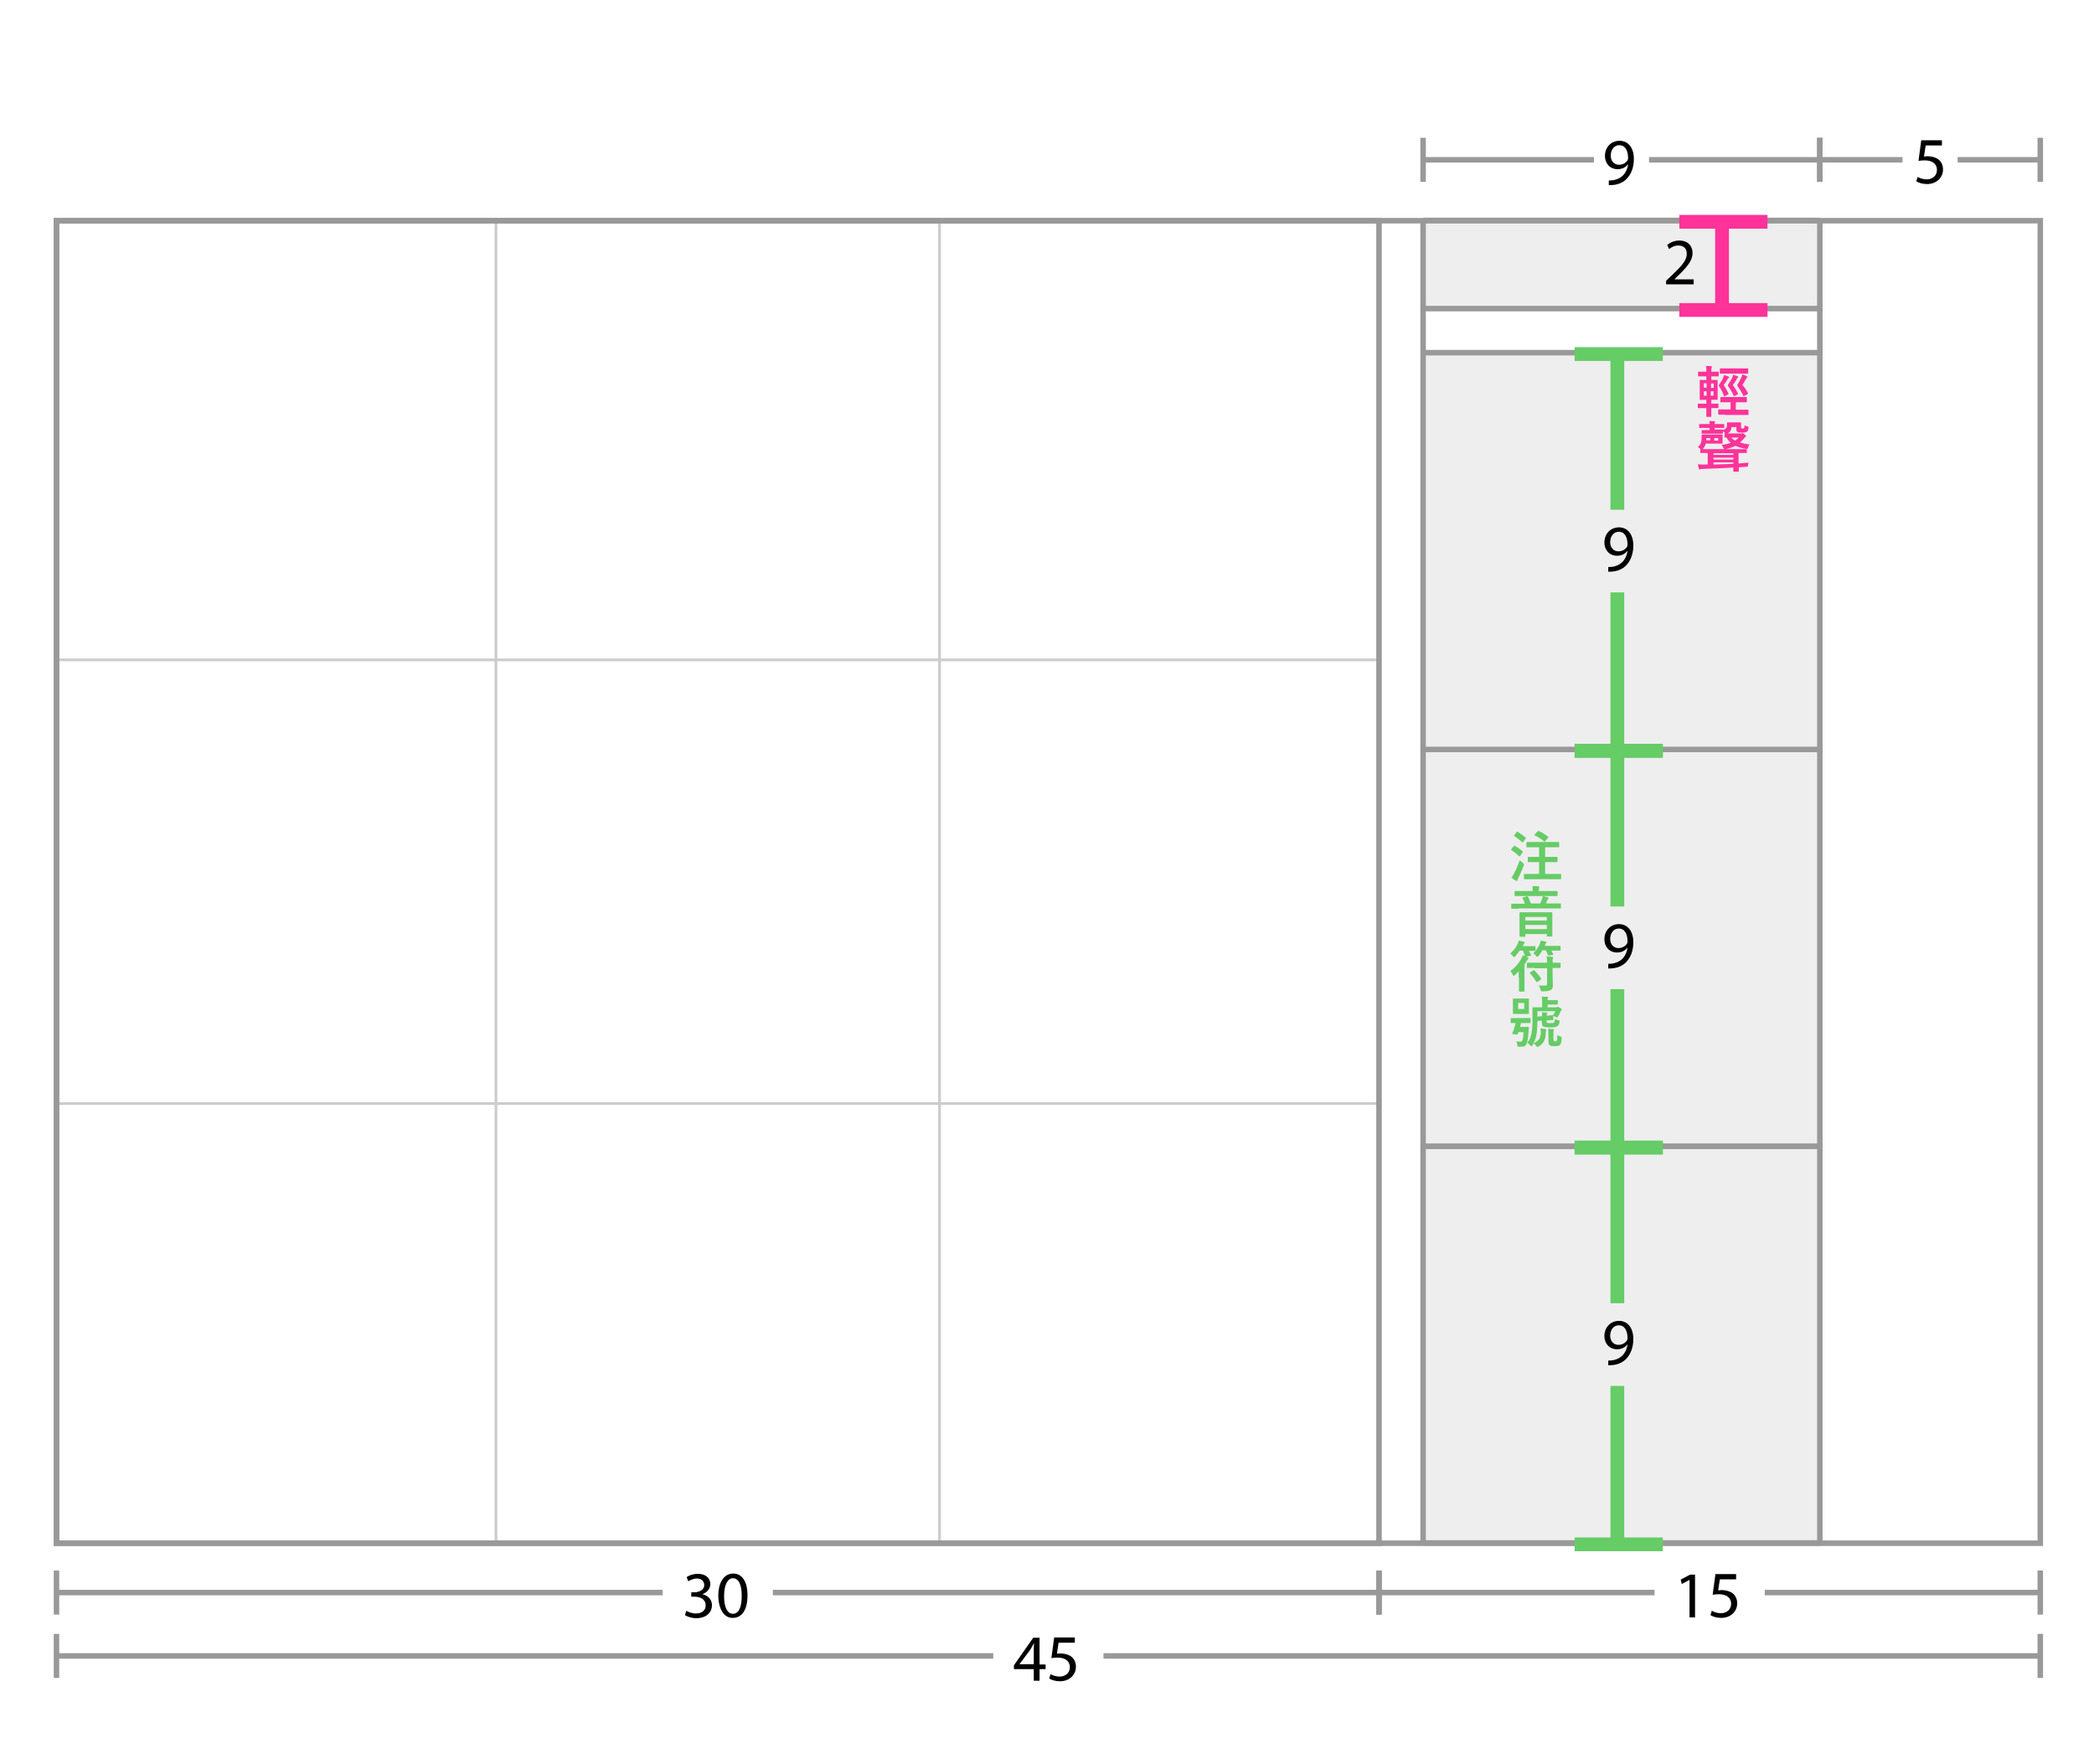
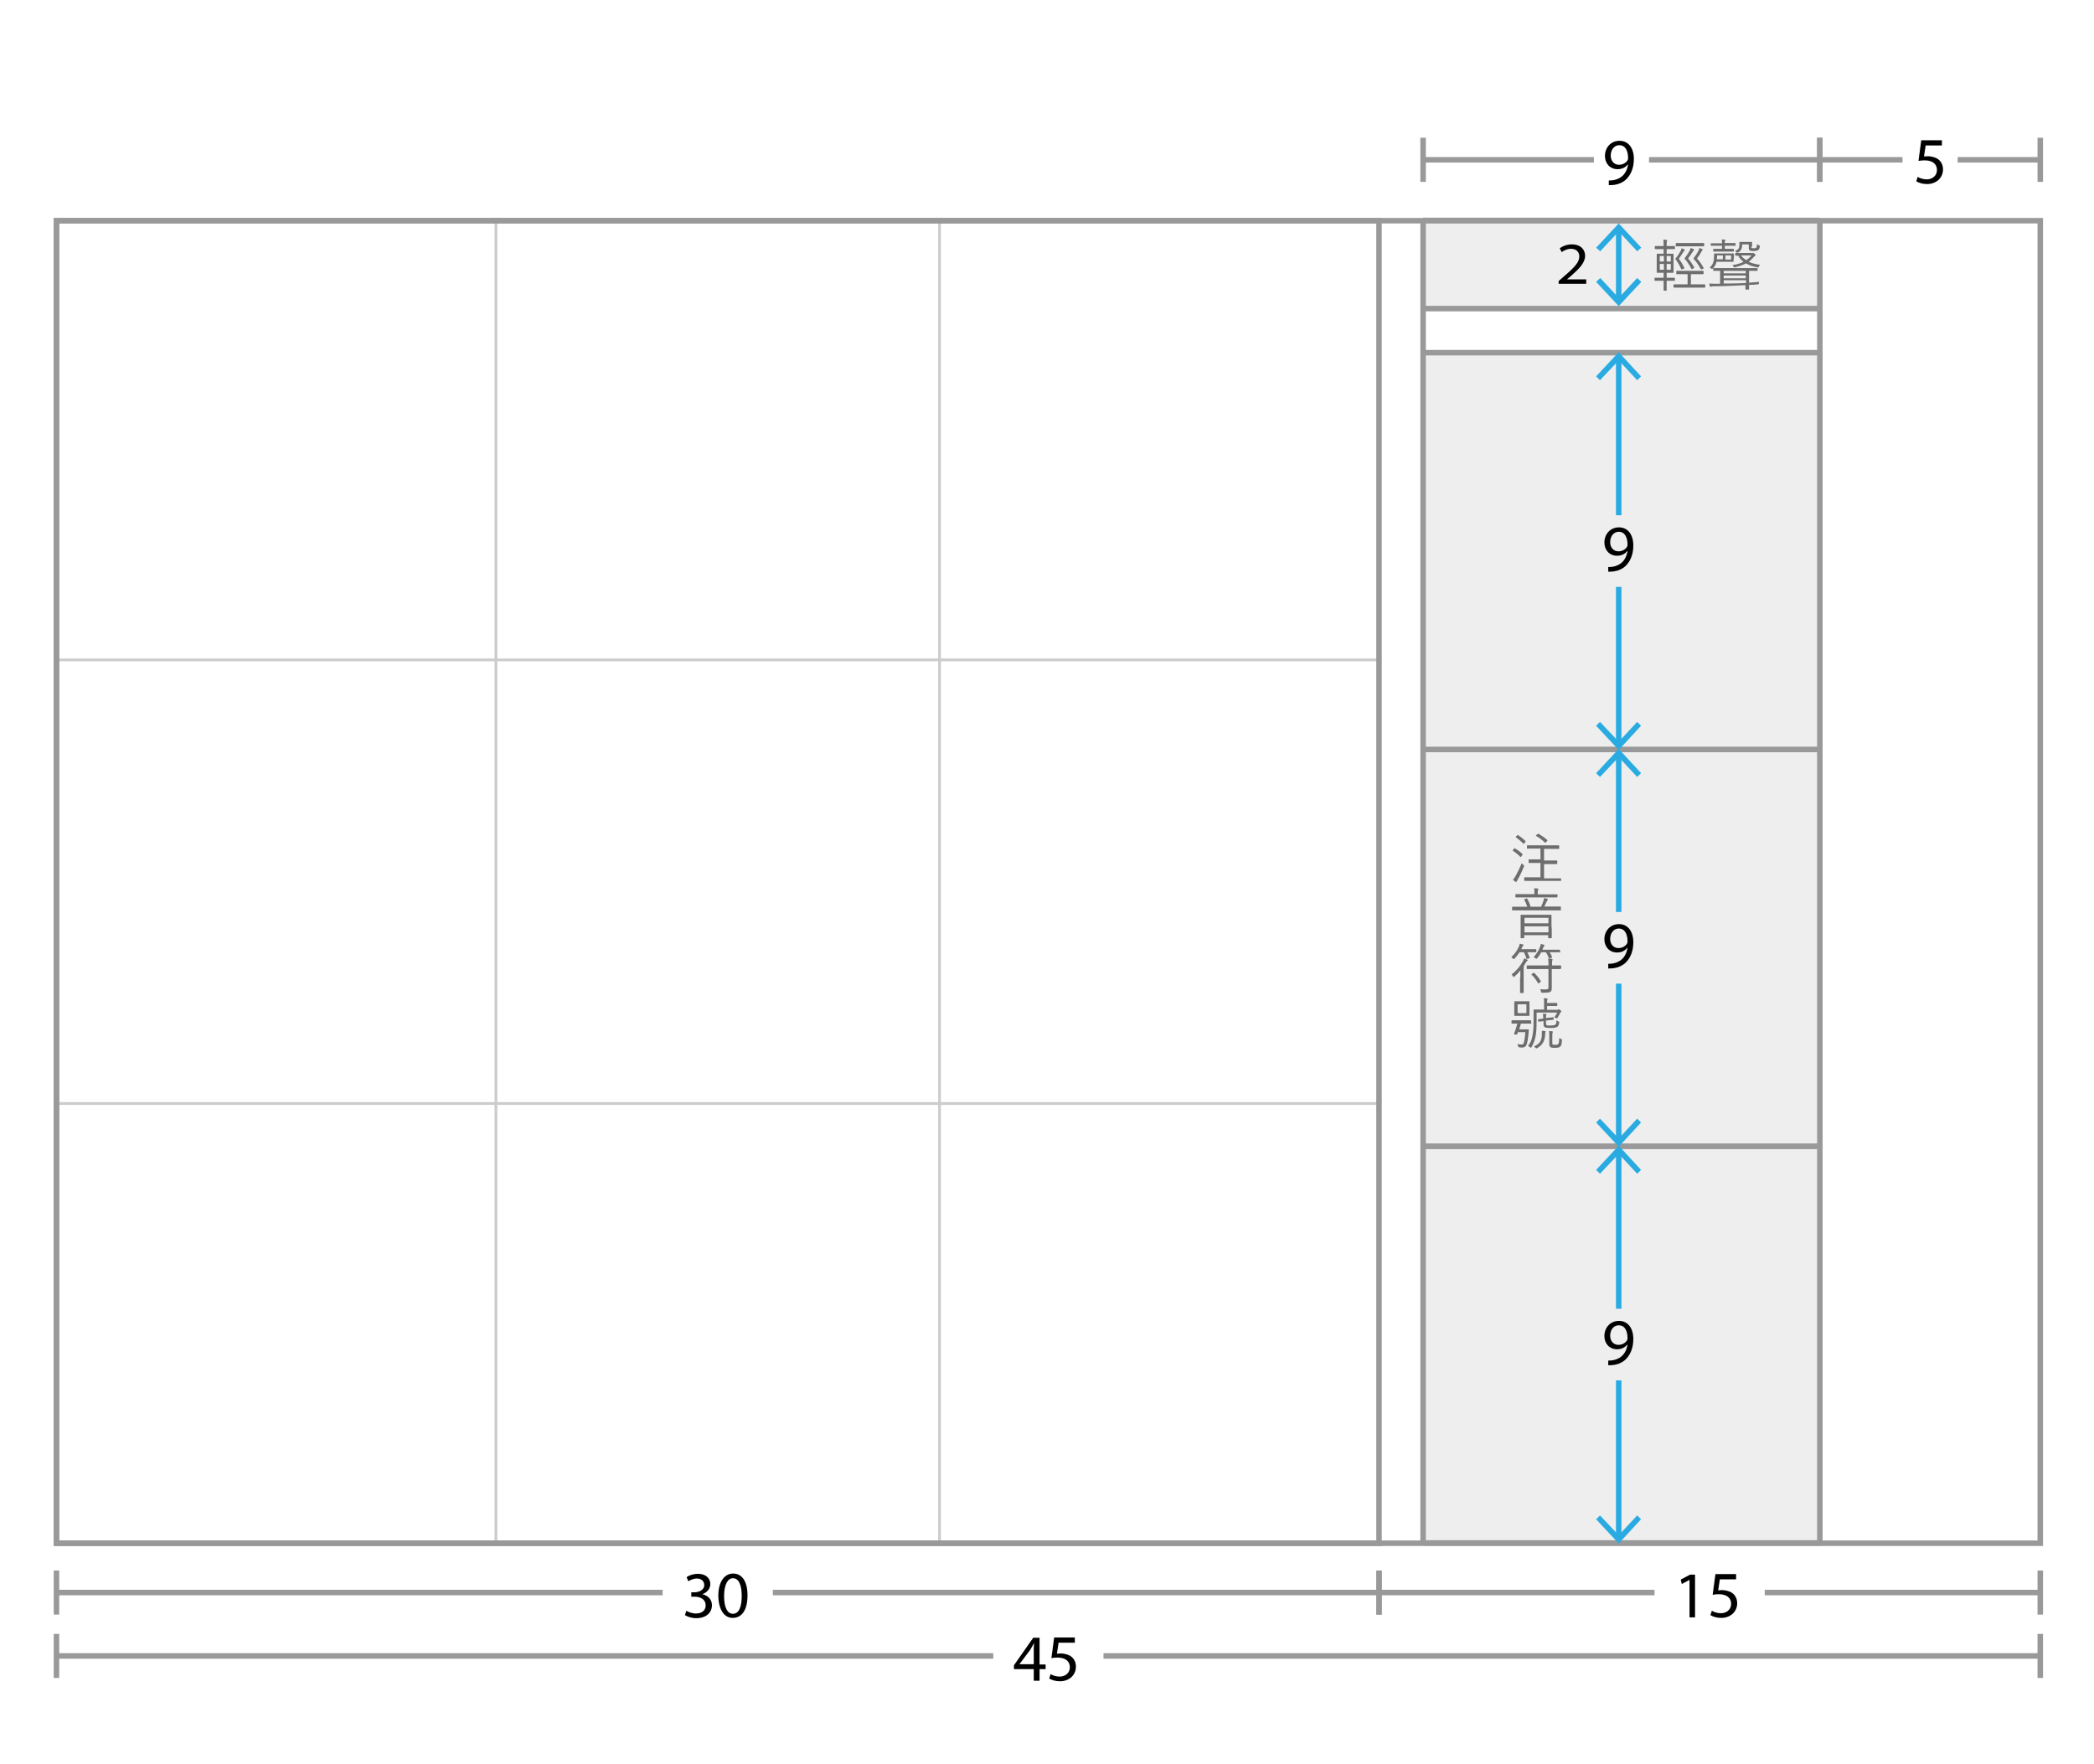
<svg xmlns="http://www.w3.org/2000/svg" viewBox="0 0 760 640" enable-background="new 0 0 760 640">
  <g>
    <g>
      <path fill="none" stroke="#999" stroke-width="2" stroke-miterlimit="10" d="M20.5 601h340M400.5 601h340" />
      <path fill="#999" d="M19.5 593h2v16h-2zM739.5 593h2v16h-2z" />
      <path d="M375.2 610v-4.2H368v-1.4l7-10h2.3v9.7h2.2v1.7h-2.2v4.2h-2.1zm0-5.9v-5.2c0-.8 0-1.6.1-2.4h-.1c-.5.9-.9 1.6-1.3 2.3L370 604h5.2zM390.2 596.2h-6l-.6 4c.4 0 .7-.1 1.3-.1 1.2 0 2.4.3 3.4.8 1.2.7 2.2 2 2.2 4 0 3-2.4 5.3-5.8 5.3-1.7 0-3.1-.5-3.9-1l.5-1.6c.6.4 1.9.9 3.3.9 2 0 3.7-1.3 3.7-3.4 0-2-1.4-3.5-4.5-3.5-.9 0-1.6.1-2.2.2l1-7.5h7.5v1.9z" />
    </g>
    <g>
      <path fill="none" stroke="#999" stroke-width="2" stroke-miterlimit="10" d="M20.5 578h220M280.5 578h220" />
      <path fill="#999" d="M19.5 570h2v16h-2zM499.5 570h2v16h-2z" />
      <path d="M249.1 584.6c.6.4 2 1 3.5 1 2.7 0 3.6-1.7 3.5-3 0-2.2-2-3.1-4-3.1h-1.2v-1.6h1.2c1.5 0 3.5-.8 3.5-2.6 0-1.2-.8-2.4-2.7-2.4-1.2 0-2.4.6-3.1 1l-.6-1.5c.8-.6 2.4-1.2 4.1-1.2 3.1 0 4.5 1.8 4.5 3.7 0 1.6-1 3-2.9 3.7 1.9.4 3.5 1.8 3.5 4 0 2.5-1.9 4.7-5.7 4.7-1.8 0-3.3-.6-4.1-1.1l.5-1.6zM271.3 579c0 5.3-2 8.2-5.4 8.2-3 0-5.1-2.9-5.2-8 0-5.2 2.3-8.1 5.4-8.1 3.3 0 5.2 3 5.2 7.9zm-8.5.3c0 4.1 1.2 6.4 3.2 6.4 2.2 0 3.2-2.5 3.2-6.5 0-3.8-1-6.4-3.2-6.4-1.8 0-3.2 2.2-3.2 6.5z" />
    </g>
    <g>
      <path fill="none" stroke="#999" stroke-width="2" stroke-miterlimit="10" d="M500.5 578h100M640.5 578h100" />
      <path fill="#999" d="M499.5 570h2v16h-2zM739.5 570h2v16h-2z" />
      <path d="M613.2 573.4l-2.8 1.5-.4-1.6 3.4-1.8h1.8V587h-2v-13.6zM630.2 573.2h-6l-.6 4c.4 0 .7-.1 1.3-.1 1.2 0 2.4.3 3.4.8 1.2.7 2.2 2 2.2 4 0 3-2.4 5.3-5.8 5.3-1.7 0-3.1-.5-3.9-1l.5-1.6c.6.4 1.9.9 3.3.9 2 0 3.7-1.3 3.7-3.4 0-2-1.4-3.5-4.5-3.5-.9 0-1.6.1-2.2.2l1-7.5h7.5v1.9z" />
    </g>
  </g>
  <g>
    <g>
      <path fill="none" stroke="#999" stroke-width="2" stroke-miterlimit="10" d="M660.5 58h30M710.5 58h30" />
      <path fill="#999" d="M659.5 50h2v16h-2zM739.5 50h2v16h-2z" />
      <path fill="none" d="M694.5 46.5h13.9v30.4h-13.9z" />
      <path d="M704.9 52.8h-6l-.6 4c.4 0 .7-.1 1.3-.1 1.2 0 2.4.3 3.4.8 1.2.7 2.2 2 2.2 4 0 3-2.4 5.3-5.8 5.3-1.7 0-3.1-.5-3.9-1l.5-1.6c.6.4 1.9.9 3.3.9 2 0 3.7-1.3 3.7-3.4 0-2-1.4-3.5-4.5-3.5-.9 0-1.6.1-2.2.2l1-7.5h7.5v1.9z" />
    </g>
    <g>
      <path fill="none" stroke="#999" stroke-width="2" stroke-miterlimit="10" d="M516.5 58h62M598.5 58h62" />
      <path fill="#999" d="M515.5 50h2v16h-2zM659.5 50h2v16h-2z" />
      <path d="M583.8 65.5c.5 0 1 0 1.7-.1 1.2-.2 2.4-.7 3.3-1.5 1-.9 1.8-2.3 2.1-4.2h-.1c-.9 1.1-2.1 1.7-3.7 1.7-2.8 0-4.6-2.1-4.6-4.8 0-3 2.1-5.5 5.3-5.5s5.2 2.6 5.2 6.6c0 3.4-1.2 5.8-2.7 7.3-1.2 1.2-2.9 1.9-4.5 2.1-.8.1-1.4.1-1.9.1v-1.7zm.8-9c0 1.9 1.2 3.3 3 3.3 1.4 0 2.5-.7 3.1-1.6.1-.2.2-.4.2-.8 0-2.7-1-4.7-3.2-4.7-1.8 0-3.1 1.6-3.1 3.8z" />
    </g>
  </g>
  <g>
    <g>
      <path fill="#eee" d="M516.5 416.1h144v144h-144z" />
      <path fill="none" stroke="#999" stroke-width="2" stroke-miterlimit="10" d="M516.5 560h144M516.5 416h144" />
    </g>
    <g>
      <path fill="#eee" d="M516.5 272.1h144v144h-144z" />
      <path fill="none" stroke="#999" stroke-width="2" stroke-miterlimit="10" d="M516.5 416h144M516.5 272h144" />
    </g>
    <g>
      <path fill="#eee" d="M516.5 128.1h144v144h-144z" />
      <path fill="none" stroke="#999" stroke-width="2" stroke-miterlimit="10" d="M516.5 272h144M516.5 128h144" />
    </g>
    <g>
      <path fill="#eee" d="M516.5 80h144v32h-144z" />
      <path fill="none" stroke="#999" stroke-width="2" stroke-miterlimit="10" d="M516.5 80h144M516.5 112h144" />
    </g>
    <g fill="none" stroke="#ccc" stroke-miterlimit="10">
      <path d="M180 560V80M341 560V80M20.5 239.5h480M20.5 400.5h480" />
    </g>
    <g fill="none" stroke="#999" stroke-width="2" stroke-miterlimit="10">
      <path d="M20.5 80.1h720v480h-720z" />
      <path d="M20.5 80.1h480v480h-480z" />
      <path d="M660.5 560V80M516.5 560V80" />
    </g>
  </g>
  <g>
    <g>
-       <path fill="none" stroke="#6c6" stroke-width="5" stroke-miterlimit="10" d="M587 416v57M587 503v57" />
-       <path fill="#6c6" d="M571.5 414h32v5h-32zM571.5 558h32v5h-32z" />
+       <path fill="none" stroke="#29ABE2" stroke-width="2" stroke-miterlimit="10" d="M587.5 418v57M587.5 501v57" />
+       <path fill="#29ABE2" d="M579.3 424.6l1.4 1.4 6.8-7.2 6.7 7.2 1.4-1.4-8.1-8.8zM579.3 551.4l1.4-1.4 6.8 7.2 6.7-7.2 1.4 1.4-8.1 8.8z" />
      <path d="M583.6 493.8c.5 0 1 0 1.7-.1 1.2-.2 2.4-.7 3.3-1.5 1-.9 1.8-2.3 2.1-4.2h-.1c-.9 1.1-2.1 1.7-3.7 1.7-2.8 0-4.6-2.1-4.6-4.8 0-3 2.1-5.5 5.3-5.5s5.2 2.6 5.2 6.6c0 3.4-1.2 5.8-2.7 7.3-1.2 1.2-2.9 1.9-4.5 2.1-.8.1-1.4.1-1.9.1v-1.7zm.8-9c0 1.9 1.2 3.3 3 3.3 1.4 0 2.5-.7 3.1-1.6.1-.2.2-.4.2-.8 0-2.7-1-4.7-3.2-4.7-1.8 0-3.1 1.6-3.1 3.8z" />
    </g>
    <g>
-       <path fill="none" stroke="#6c6" stroke-width="5" stroke-miterlimit="10" d="M587 272v57M587 359v57" />
-       <path fill="#6c6" d="M571.5 270h32v5h-32zM571.5 414h32v5h-32z" />
+       <path fill="none" stroke="#29ABE2" stroke-width="2" stroke-miterlimit="10" d="M587.5 274v57M587.5 357v57" />
+       <path fill="#29ABE2" d="M579.3 280.6l1.4 1.4 6.8-7.2 6.7 7.2 1.4-1.4-8.1-8.8zM579.3 407.4l1.4-1.4 6.8 7.2 6.7-7.2 1.4 1.4-8.1 8.8z" />
      <path d="M583.6 349.8c.5 0 1 0 1.7-.1 1.2-.2 2.4-.7 3.3-1.5 1-.9 1.8-2.3 2.1-4.2h-.1c-.9 1.1-2.1 1.7-3.7 1.7-2.8 0-4.6-2.1-4.6-4.8 0-3 2.1-5.5 5.3-5.5s5.2 2.6 5.2 6.6c0 3.4-1.2 5.8-2.7 7.3-1.2 1.2-2.9 1.9-4.5 2.1-.8.1-1.4.1-1.9.1v-1.7zm.8-9c0 1.9 1.2 3.3 3 3.3 1.4 0 2.5-.7 3.1-1.6.1-.2.2-.4.2-.8 0-2.7-1-4.7-3.2-4.7-1.8 0-3.1 1.6-3.1 3.8z" />
    </g>
    <g>
-       <path fill="none" stroke="#6c6" stroke-width="5" stroke-miterlimit="10" d="M587 128v57M587 215v57" />
-       <path fill="#6c6" d="M571.5 126h32v5h-32zM571.5 270h32v5h-32z" />
+       <path fill="none" stroke="#29ABE2" stroke-width="2" stroke-miterlimit="10" d="M587.5 130v57M587.5 213v57" />
+       <path fill="#29ABE2" d="M579.3 136.6l1.4 1.4 6.8-7.2 6.7 7.2 1.4-1.4-8.1-8.8zM579.3 263.4l1.4-1.4 6.8 7.2 6.7-7.2 1.4 1.4-8.1 8.8z" />
      <path d="M583.6 205.8c.5 0 1 0 1.7-.1 1.2-.2 2.4-.7 3.3-1.5 1-.9 1.8-2.3 2.1-4.2h-.1c-.9 1.1-2.1 1.7-3.7 1.7-2.8 0-4.6-2.1-4.6-4.8 0-3 2.1-5.5 5.3-5.5s5.2 2.6 5.2 6.6c0 3.4-1.2 5.8-2.7 7.3-1.2 1.2-2.9 1.9-4.5 2.1-.8.1-1.4.1-1.9.1v-1.7zm.8-9c0 1.9 1.2 3.3 3 3.3 1.4 0 2.5-.7 3.1-1.6.1-.2.2-.4.2-.8 0-2.7-1-4.7-3.2-4.7-1.8 0-3.1 1.6-3.1 3.8z" />
    </g>
-     <g fill="#6c6">
-       <path d="M549.4 307.1c.2-.2.2-.2.4-.1 1 .5 1.9 1.2 2.8 2 .1.1.1.1.1.2s0 .1-.1.2l-.9 1.3c-.1.1-.1.1-.2.1 0 0-.1 0-.2-.1-.9-.8-1.8-1.6-2.8-2.2l-.1-.1c0-.1 0-.1.1-.2l.9-1.1zm.2 9.7c.6-1.1 1.3-2.7 2-4.6.3.3.7.7 1.1 1 .3.2.4.3.4.5 0 .1 0 .2-.1.5-.6 1.6-1.3 3.1-1.9 4.4-.2.3-.3.6-.3.8 0 .2-.1.3-.3.3-.1 0-.2 0-.4-.1-.5-.3-1-.6-1.5-1.1.4-.6.7-1 1-1.7zm.8-14.8c.2-.2.2-.2.4-.1 1 .6 2 1.3 2.9 2.1.1.1.1.1.1.2s0 .1-.1.2l-.9 1.2c-.2.2-.2.2-.3.1-.9-.8-2-1.7-2.9-2.3l-.1-.1c0-.1 0-.1.1-.2l.8-1.1zm5.7 17.1h-2.8c-.2 0-.2 0-.2-.2v-1.5c0-.2 0-.2.2-.2h5.3v-4.3H554.7c-.2 0-.2 0-.2-.2v-1.5c0-.2 0-.2.2-.2H558.6v-3.5h-4.4c-.2 0-.2 0-.2-.2v-1.5c0-.2 0-.2.2-.2h11.5c.2 0 .2 0 .2.2v1.5c0 .2 0 .2-.2.2h-4.9v3.5h4.3c.2 0 .2 0 .2.2v1.5c0 .2 0 .2-.2.2h-4.3v4.3h5.6c.2 0 .2 0 .2.2v1.5c0 .2 0 .2-.2.2h-10.3zm2-17.4c.2-.2.2-.2.4-.1 1 .4 2.4 1.3 3.4 2.1.1.1.1.1.1.2s0 .1-.2.2l-1 1.2c-.2.2-.2.2-.4.1-.9-.9-2.3-1.7-3.4-2.2-.2-.1-.2-.1 0-.3l1.1-1.2zM551.2 329.8h-2.5c-.2 0-.2 0-.2-.2v-1.4c0-.2 0-.2.2-.2h4.7c-.2-.8-.4-1.3-.8-2-.1-.2 0-.2.2-.3l1.4-.4c.2-.1.3 0 .4.2.4.7.6 1.4 1 2.4h3.4c.3-.7.5-1.1.7-1.7.1-.3.2-.6.2-1 .7.1 1.3.3 1.9.5.2.1.3.1.3.2s-.1.2-.2.3c-.1.1-.2.3-.3.5l-.5 1.2h5.2c.2 0 .2 0 .2.2v1.4c0 .2 0 .2-.2.2h-15.1zm1.4-4.6h-2.7c-.2 0-.2 0-.2-.2v-1.4c0-.2 0-.2.2-.2h6.4c0-.8 0-1.3-.1-1.8.7 0 1.4 0 2.2.1.2 0 .3.1.3.2s-.1.2-.1.4c-.1.2-.1.4-.1 1.1h6.6c.2 0 .2 0 .2.2v1.4c0 .2 0 .2-.2.2h-12.5zm-.9 14.7c-.2 0-.2 0-.2-.2V331.3c0-.2 0-.2.2-.2h11.5c.2 0 .2 0 .2.2V339.7c0 .2 0 .2-.2.2h-1.6c-.2 0-.2 0-.2-.2v-.7h-7.8v.8c0 .2 0 .2-.2.2h-1.7zm1.9-5.8h7.8v-1.3h-7.8v1.3zm7.8 3.1v-1.5h-7.8v1.5h7.8zM551.2 354.8v-2.3c-.5.5-.9 1-1.4 1.4-.2.2-.3.3-.4.3-.1 0-.2-.1-.4-.5-.3-.5-.5-.9-.8-1.3 1.8-1.3 2.9-2.7 3.8-4.2.3-.5.6-1.1.7-1.5.3.1.6.2.8.3-.2-.7-.5-1.4-.8-2h-1.1c-.5.7-1.1 1.4-1.7 2.1-.2.2-.3.3-.4.3-.1 0-.2-.1-.4-.4-.3-.4-.6-.7-1-.9 1.2-1 2.1-2.3 2.7-3.5.2-.4.3-.7.4-1.2.7.1 1.3.2 1.9.4.2 0 .3.1.3.3 0 .1-.1.2-.2.3-.1.1-.2.2-.3.5l-.2.5h4.4c.2 0 .2 0 .2.2v1.3c0 .2 0 .2-.2.2h-2.2c.3.5.5 1 .8 1.5.1.2.1.3-.2.3l-1.5.3.5.3c.2.1.3.2.3.3 0 .1 0 .2-.2.3-.1.1-.3.3-.5.7-.2.4-.5.8-.8 1.2v9.7c0 .2 0 .2-.2.2h-1.6c-.2 0-.2 0-.2-.2v-4.9zm5.9-3.5h-2.7c-.2 0-.2 0-.2-.2v-1.5c0-.2 0-.2.2-.2H561.5c0-.9 0-1.5-.2-2.3.8 0 1.4.1 2.1.2.2 0 .3.1.3.2 0 .2-.1.3-.1.4-.1.2-.1.6-.1 1.5h2.7c.2 0 .2 0 .2.2v1.5c0 .2 0 .2-.2.2h-2.7v2.5c0 1.4.1 2.4.1 3.6 0 .9-.1 1.5-.7 1.9-.6.3-1.3.5-3 .5-.6 0-.6 0-.8-.6-.1-.6-.4-1.2-.6-1.6.8.1 1.3.1 2 .1.9 0 1-.1 1-.6v-5.7h-4.4zm-.6.9c.1-.1.2-.1.2-.1.1 0 .1 0 .2.1.9.9 1.6 1.7 2.4 2.9.1.2.1.2-.1.4l-1.1.8c-.1.1-.2.1-.3.1-.1 0-.1 0-.2-.1-.7-1.1-1.4-2.1-2.3-3-.2-.2-.1-.2.1-.4l1.1-.7zm3.2-7.1c-.4.7-.8 1.3-1.4 1.9-.2.2-.3.3-.4.3-.1 0-.2-.1-.4-.4-.3-.4-.7-.7-1-.9 1.1-1.1 1.9-2.3 2.4-3.5.1-.3.2-.7.3-1.1.6.1 1.4.2 1.8.3.2.1.3.1.3.3 0 .1-.1.2-.2.3-.1.1-.2.2-.3.6-.1.1-.1.3-.2.4h5.6c.2 0 .2 0 .2.2v1.3c0 .2 0 .2-.2.2H563c.3.4.5.8.7 1.3.1.2 0 .3-.2.3l-1.3.2c-.3 0-.3.1-.4-.2-.2-.6-.5-1.1-.8-1.7h-1.3zM552.1 371.1c-.1.5-.3 1-.4 1.6h3c.2 0 .2 0 .2.3-.1.4-.1.9-.1 1.3-.2 2.5-.4 3.8-.8 4.7-.3.6-.8.9-1.8.9h-.9c-.5 0-.5-.1-.6-.6-.1-.6-.2-1.1-.4-1.4.6.1 1 .2 1.4.2.4 0 .6-.1.8-.4.3-.6.4-1.6.4-3.1h-1.8c-.1.3-.2.5-.3.7-.1.2-.1.2-.4.2l-1.3-.2c-.2 0-.3-.1-.2-.3.5-1.2.9-2.5 1.2-3.7h-1.6c-.2 0-.2 0-.2-.2v-1.4c0-.2 0-.2.2-.2H555.3c.2 0 .2 0 .2.2v1.4c0 .2 0 .2-.2.2h-3.2zm.8-8.7h1.8c.2 0 .2 0 .2.2v5.2c0 .2 0 .2-.2.2h-5.4c-.2 0-.2 0-.2-.2v-5.2c0-.2 0-.2.2-.2h3.6zm.2 1.6H551v2.2h2.2V364zm6.6 6.4c-1.1.1-1.5.1-1.7.2 0 1.4-.1 2.6-.2 3.9-.2 1.7-.7 3.4-1.6 4.9-.1.2-.2.3-.4.3-.1 0-.2-.1-.4-.3-.4-.4-.7-.7-1.1-.9 1.1-1.3 1.5-2.8 1.7-4.5.2-1.4.2-3.1.2-5.3v-2.9c0-.2 0-.2.2-.2h3.3v-2.3c0-.6 0-1.1-.1-1.6.8 0 1.2.1 2 .1.2 0 .3.1.3.2s-.1.2-.1.3c-.1.1-.1.3-.1.7h3.5c.2 0 .2 0 .2.2v1.2c0 .2 0 .2-.2.2h-3.5v1h3c.2 0 .3 0 .4-.1.1 0 .2-.1.3-.1.2 0 .3.1.8.4.5.3.6.5.6.6 0 .2-.1.3-.2.4-.1.1-.1.2-.3.5-.2.4-.4 1-.9 1.7-.1.2-.2.3-.3.3-.1 0-.2-.1-.4-.2-.4-.2-.7-.3-1-.4l.1 1.3c0 .2-.1.2-.2.2-.2 0-.5 0-1.7.1l-.6.1v.2c0 .4.1.5.2.6.2.1.6.1 1.2.1.8 0 1.1 0 1.3-.2.2-.2.3-.5.4-1.3.3.2.8.4 1.2.5.5.1.5.1.4.6-.1.8-.3 1.2-.7 1.5-.4.3-1.2.5-2.6.5-1.2 0-2.1-.1-2.5-.3-.4-.2-.6-.6-.6-1.5v-.7zm-.5 4.5c0-.5 0-1-.1-1.6.6 0 1.3.1 1.8.2.2 0 .3.1.3.3 0 .1-.1.3-.1.4-.1.2-.1.6-.1 1-.1 2.2-.8 3.6-2.6 4.6-.2.1-.3.2-.4.2-.1 0-.2-.1-.4-.3-.3-.5-.7-.8-1-1 1.9-1 2.5-1.8 2.6-3.8zm.5-6.2c0-.5 0-1-.1-1.3.5 0 1.3.1 1.7.1.2 0 .3.1.3.2s0 .1-.1.2-.1.3-.1.8l.5-.1c1.1-.1 1.5-.2 1.8-.2.4-.5.6-1 .8-1.4H558v2l1.7-.2v-.1zm4.2 8.6c0 .4 0 .5.1.6.1.1.2.1.4.1s.4-.1.6-.3c.2-.3.2-.7.2-2 .3.2.8.3 1.2.5.4.1.4.2.4.6-.1 1.4-.3 1.9-.5 2.3-.3.4-.7.6-2 .6-.9 0-1.4 0-1.8-.3-.3-.2-.5-.6-.5-1.4v-2.4c0-.9 0-1.5-.1-2.2.5 0 1.4.1 1.8.1.2 0 .3.1.3.2 0 .2-.1.2-.1.4-.1.2-.1.4-.1 1.1v2.1z" />
+     <g fill="#6D6D6D">
+       <path d="M549.5 308c.1-.2.2-.2.3-.1.9.5 1.9 1.2 2.8 2.1.1.1.1.1-.1.3l-.4.6c-.1.2-.2.2-.3.1-.9-.9-1.7-1.6-2.7-2.2-.1-.1-.1-.1 0-.3l.4-.5zm1.4 11.1c-.2.4-.4.7-.4.8 0 .1-.1.2-.2.2s-.1 0-.3-.1c-.3-.2-.6-.5-.9-.7.4-.4.7-.8 1.1-1.6.7-1.3 1.3-2.5 2.1-4.4.1.2.3.4.6.6.3.2.3.2.2.6-.7 1.7-1.3 3.1-2.2 4.6zm-.2-15.9c.1-.2.2-.2.3-.1.9.6 1.9 1.4 2.7 2.2.1.1.1.1-.1.3l-.4.5c-.1.2-.2.2-.3.1-.9-.9-1.7-1.6-2.7-2.3-.1-.1-.1-.1 0-.3l.5-.4zm15.9 16.3c0 .1 0 .2-.2.2h-13c-.1 0-.2 0-.2-.2v-.9c0-.1 0-.2.2-.2H559.1v-5.2h-4.2c-.1 0-.1 0-.1-.2v-.9c0-.1 0-.2.1-.2h4.2V308h-4.7c-.1 0-.2 0-.2-.2v-.8c0-.1 0-.2.2-.2h11.3c.1 0 .2 0 .2.2v.9c0 .1 0 .2-.2.2h-5.3v4.2h4.6c.2 0 .2 0 .2.2v.9c0 .1 0 .2-.2.2h-4.6v5.2h6c.1 0 .2 0 .2.2v.5zm-8.5-16.8c.2-.2.2-.2.3-.1 1 .6 2.2 1.4 3.2 2.3.1.1.1.2-.1.3l-.4.5c-.2.2-.2.2-.4.1-1-1-2.1-1.8-3.2-2.4-.1-.1-.1-.1.1-.3l.5-.4zM566.6 330.2c0 .1 0 .2-.2.2H549c-.1 0-.2 0-.2-.2v-.9c0-.1 0-.2.2-.2H554.3c-.3-1-.6-1.7-1.1-2.6-.1-.1 0-.1.2-.2l.6-.2c.2-.1.2 0 .3.1.5.8.9 1.8 1.2 2.9h3.8c.4-.8.7-1.6.9-2.2.1-.3.2-.6.2-1 .4.1.9.2 1.2.3.2.1.2.1.2.2s-.1.2-.1.3c-.1.1-.2.2-.3.4-.3.6-.6 1.3-.9 1.9H566.3c.1 0 .2 0 .2.2v1zm-1.4-4.7c0 .2 0 .2-.2.2h-14.8c-.1 0-.2 0-.2-.2v-.8c0-.1 0-.2.2-.2H556.9v-.1c0-1 0-1.5-.1-2 .5 0 .9 0 1.3.1.2 0 .2.1.2.2s0 .2-.1.4-.1.5-.1 1.4v.1h7c.1 0 .2 0 .2.2v.7zm-2 11.1v3.7c0 .1 0 .2-.2.2h-.9c-.1 0-.2 0-.2-.2v-.9h-8.7v1c0 .1 0 .1-.2.1h-.9c-.1 0-.2 0-.2-.1v-8.2c0-.1 0-.2.2-.2h10.8c.1 0 .2 0 .2.2v4.4zm-1.2-3.5h-8.7v2h8.7v-2zm0 3.1h-8.7v2.2h8.7v-2.2zM557.5 345.4c0 .1 0 .2-.2.2h-3c.4.6.6 1.2.9 2 0 .1 0 .2-.2.2l-.7.2c-.3.1-.3.1-.3-.1-.2-.8-.6-1.6-.9-2.3h-1.6c-.5.8-1.2 1.6-1.8 2.3-.1.1-.2.2-.3.2-.1 0-.1-.1-.3-.2-.2-.2-.4-.4-.6-.5 1.3-1.2 2.2-2.5 2.8-3.9.2-.4.2-.7.3-1 .5.1.9.2 1.2.3.1 0 .2.1.2.2s-.1.2-.2.2c-.1.1-.2.2-.3.5-.1.3-.3.6-.4.8H557.4c.1 0 .2 0 .2.2v.7zm-5.7 9.3v-2.5c-.6.8-1.4 1.6-2.1 2.2-.1.1-.2.2-.3.2-.1 0-.2-.1-.3-.3-.2-.3-.3-.5-.5-.6 1.9-1.5 3.2-3.1 4.1-4.8.2-.4.4-.8.5-1.1.4.2.8.3 1.1.5l.2.2c0 .1 0 .2-.2.2-.1.1-.3.3-.5.6-.2.4-.5.9-.8 1.4v9.6c0 .1 0 .1-.1.1h-1c-.1 0-.2 0-.2-.1v-5.6zm14.7-3.2c0 .1 0 .2-.2.2H563.2v6.9c0 .7-.1 1.2-.6 1.4-.5.3-1.2.3-2.8.3-.4 0-.4 0-.5-.4-.1-.4-.2-.7-.4-.9.6.1 1.1.1 1.8.1 1.1 0 1.3-.1 1.3-.8v-6.6h-7.7c-.1 0-.2 0-.2-.2v-.9c0-.1 0-.2.2-.2h7.7v-.1c0-1.2 0-1.8-.1-2.4.5 0 .9.1 1.3.1.1 0 .3.1.3.2s-.1.2-.1.4c-.1.2-.1.6-.1 1.7v.1H566.4c.1 0 .2 0 .2.2v.9zm-10 1.6c.2-.1.2-.1.3 0 1 .9 1.7 1.8 2.4 3 .1.1 0 .2-.1.3l-.5.4c-.2.2-.3.2-.4 0-.7-1.2-1.4-2.2-2.3-3-.1-.1-.1-.2.1-.3l.5-.4zm9.9-7.7c0 .1 0 .2-.1.2h-3.9c.4.5.7 1.1.9 1.8 0 .1 0 .2-.2.2l-.6.2c-.3.1-.3.1-.4-.1-.2-.7-.6-1.4-1-2.1h-1.7c-.4.7-.9 1.5-1.5 2.2-.1.1-.2.2-.3.2s-.2-.1-.3-.2c-.2-.2-.4-.3-.7-.4 1.2-1.3 1.9-2.5 2.4-3.9.1-.2.2-.6.2-.9.4.1.9.2 1.2.3.1 0 .2.1.2.2s-.1.2-.2.3c-.1.1-.1.2-.3.5-.1.3-.2.5-.3.8h6.3c.1 0 .1 0 .1.2v.5zM555.9 371.3c0 .1 0 .2-.2.2H552l-.6 2.1h3.3c.1 0 .2 0 .2.2-.1.3-.1.7-.1 1-.2 2.1-.4 3.5-.8 4.5-.3.6-.8.9-1.6.9-.3 0-.7 0-1-.1-.3 0-.3-.1-.4-.4-.1-.3-.2-.7-.3-.8.6.1 1 .2 1.4.2.5 0 .8-.1.9-.5.3-.9.5-2.4.6-4h-2.7l-.3.8c-.1.1-.1.1-.3.1l-.6-.1c-.2-.1-.2-.1-.2-.2.5-1.2.9-2.5 1.2-3.7h-2c-.1 0-.1 0-.1-.2v-.8c0-.1 0-.2.1-.2H555.5c.1 0 .2 0 .2.2v.8zm-.8-4.4v1.6c0 .1 0 .2-.2.2h-5.1c-.1 0-.2 0-.2-.2v-4.9c0-.1 0-.2.2-.2H554.9c.1 0 .2 0 .2.2v3.3zm-1.1-2.4h-3.2v3.2h3.2v-3.2zm11.2 2c.2 0 .3 0 .3-.1s.2-.1.2-.1c.2 0 .3.1.6.3.3.2.4.4.4.5 0 .1-.1.2-.2.2-.1.1-.2.2-.3.5-.2.4-.5.9-.9 1.6-.1.2-.2.2-.2.2s-.1 0-.3-.1c-.2-.1-.5-.2-.7-.3.5-.6.8-1.2 1.1-1.7h-7.5v2.3c0 1.6 0 3.5-.2 5.2-.2 1.7-.7 3.5-1.7 5.1l-.2.2c-.1 0-.1-.1-.3-.2-.2-.2-.5-.4-.7-.5 1.2-1.5 1.6-3.2 1.8-5 .2-1.5.2-3.2.2-4.9v-3.1c0-.1 0-.2.1-.2h3.7v-2.6c0-.6 0-1.1-.1-1.5.5 0 .8 0 1.2.1.1 0 .2.1.2.2s-.1.2-.1.3c-.1.1-.1.5-.1 1v.1h3.5c.1 0 .2 0 .2.2v.7c0 .2 0 .2-.2.2h-3.5v1.4h3.7zm-4.3 8.2c-.1.2-.1.5-.1 1-.2 2-.8 3.5-2.9 4.7-.1.1-.2.1-.3.1-.1 0-.2-.1-.3-.2-.2-.2-.4-.4-.6-.5 2.1-.9 2.8-2.1 2.9-4.1v-1.6c.4 0 .8.1 1.1.1.2 0 .3.1.3.2 0 0-.1.2-.1.3zm.2-3.4c0 .5.1.7.3.8.2.1.7.1 1.4.1.8 0 1.4-.1 1.7-.3.3-.2.4-.7.4-1.6.2.2.5.3.7.4.3.1.3.1.3.4-.1.8-.3 1.2-.6 1.5-.3.3-1.2.5-2.4.5-1 0-1.8-.1-2.1-.2-.3-.2-.6-.4-.6-1.3v-1l-1.7.2c-.1 0-.1 0-.2-.1l-.1-.7c0-.1 0-.1.1-.1s.5 0 1.8-.2v-.4c0-.6-.1-1.2-.1-1.4.4 0 .8.1 1.1.1.1 0 .2.1.2.2s0 .1-.1.2-.1.3-.1.9v.2l.8-.1c1.3-.1 1.7-.2 1.8-.3.1 0 .1 0 .1.1l.1.7c0 .1 0 .2-.1.2l-1.8.2-.9.1v.9zm2.3 7.2c0 .4 0 .5.2.6.2.1.4.1.9.1.7 0 .9-.1 1.1-.4.2-.3.3-.9.3-2.1.2.1.4.2.7.4.3.1.3.1.3.5-.1 1.3-.2 1.8-.5 2.1-.3.3-.5.6-1.9.6-.8 0-1.3 0-1.7-.2-.3-.2-.5-.5-.5-1.3v-2.4c0-1 0-1.7-.1-2.2.4 0 .8.1 1.2.1.1 0 .2.1.2.2s-.1.2-.1.4c-.1.2-.1.4-.1 1.5v2.1z" />
    </g>
  </g>
  <g>
    <g>
-       <path fill="none" stroke="#f39" stroke-width="5" stroke-miterlimit="10" d="M625 80v32" />
-       <path fill="#f39" d="M609.5 78h32v5h-32zM609.5 110h32v5h-32z" />
-       <path d="M604.7 103.2v-1.3l1.7-1.6c4-3.8 5.8-5.8 5.8-8.2 0-1.6-.8-3-3.1-3-1.4 0-2.6.7-3.3 1.3l-.7-1.5c1.1-.9 2.6-1.6 4.4-1.6 3.4 0 4.8 2.3 4.8 4.5 0 2.9-2.1 5.2-5.4 8.4l-1.2 1.2h7v1.8h-10z" />
+       <path fill="none" stroke="#29ABE2" stroke-width="2" stroke-miterlimit="10" d="M587.5 83v26" />
+       <path fill="#29ABE2" d="M579.3 89.9l1.5 1.3 6.7-7.2 6.7 7.2 1.5-1.3-8.2-8.8zM579.3 102.3l1.5-1.4 6.7 7.2 6.7-7.2 1.5 1.4-8.2 8.8z" />
+       <path d="M565.7 103.2V102l1.7-1.5c4-3.4 5.8-5.3 5.8-7.4 0-1.4-.8-2.8-3.1-2.8-1.4 0-2.6.7-3.3 1.2l-.7-1.4c1.1-.8 2.6-1.4 4.4-1.4 3.4 0 4.8 2.1 4.8 4.1 0 2.6-2.1 4.7-5.4 7.6l-1.2 1h7v1.6h-10z" />
    </g>
-     <g fill="#f39">
-       <path d="M621.4 134.9h2.2c.2 0 .2 0 .2.2v1.3c0 .2 0 .2-.2.2h-2.5v1.3h2.1c.2 0 .2 0 .2.2V144.9c0 .2 0 .2-.2.2h-2.1v1.4H623.5c.2 0 .2 0 .2.2v1.2c0 .2 0 .2-.2.2H621.1v3c0 .2 0 .2-.2.2h-1.4c-.2 0-.2 0-.2-.2v-3H616.4c-.2 0-.2 0-.2-.2v-1.2c0-.2 0-.2.2-.2H619.3v-1.4H617.1c-.2 0-.2 0-.2-.2V138.1c0-.2 0-.2.2-.2H619.3v-1.3H616.5c-.2 0-.2 0-.2-.2v-1.3c0-.2 0-.2.2-.2H619.3c0-.8 0-1.4-.1-2.1.8 0 1.3.1 1.8.1.2 0 .3.1.3.2s0 .2-.1.4-.1.5-.1 1.3v.1h.3zm-2 5.8v-1.6h-1v1.6h1zm0 2.9V142h-1v1.6h1zm1.6-4.4v1.6h1v-1.6h-1zm.9 2.8h-1v1.6h1V142zm4.2 8.5h-2.3c-.2 0-.2 0-.2-.2v-1.5c0-.2 0-.2.2-.2h4.3V146h-3.5c-.2 0-.2 0-.2-.2v-1.5c0-.2 0-.2.2-.2h9.2c.2 0 .2 0 .2.2v1.5c0 .2 0 .2-.2.2H630v2.7h4.4c.2 0 .2 0 .2.2v1.5c0 .2 0 .2-.2.2h-8.3zm-.1-6.7c-.2.1-.3.1-.3-.1-.5-1.3-1-2.4-1.7-3.4-.1-.2-.2-.3-.2-.4 0-.1.1-.2.2-.4.6-.8 1.1-1.6 1.4-2.4.1-.3.3-.6.3-1 .7.2 1.1.4 1.5.5.2.1.4.2.4.3 0 .2-.1.2-.3.3-.1.1-.2.4-.4.6-.3.6-.7 1.2-1.3 1.9.5.8 1.2 1.9 1.7 3.1.1.2.1.3-.2.4l-1.1.6zm.7-8.2h-2.3c-.2 0-.2 0-.2-.2v-1.5c0-.2 0-.2.2-.2h9.9c.2 0 .2 0 .2.2v1.5c0 .2 0 .2-.2.2h-7.6zm2.9 8.1c-.2.1-.3.1-.4-.1-.6-1.3-1.3-2.5-1.9-3.3-.1-.2-.2-.3-.2-.4 0-.1.1-.3.2-.5.6-.8.9-1.4 1.4-2.3.1-.3.3-.6.3-1.1.6.2 1.1.4 1.5.5.2.1.4.2.4.3 0 .1-.1.2-.2.3-.2.1-.3.3-.5.7-.3.6-.7 1.2-1.3 2 .8.9 1.2 1.8 1.9 3 .1.2.1.2-.1.3l-1.1.6zm3.4 0c-.2.1-.2.1-.3-.1-.6-1.3-1.4-2.5-2-3.4-.1-.2-.2-.3-.2-.4 0-.1.1-.2.2-.4.5-.8.9-1.5 1.3-2.4.1-.3.3-.6.4-1.1.6.2 1.1.4 1.5.6.2.1.3.2.3.3 0 .1-.1.2-.2.3-.2.2-.2.3-.4.6-.3.6-.7 1.2-1.2 2 .7.8 1.4 1.7 2 3 .1.2 0 .3-.2.4l-1.2.6zM631.1 168.2c1.2-.1 2.4-.2 3.5-.3-.1.2-.1.5-.1.8-.1.6-.1.7-.7.7l-2.7.2v1.4c0 .2 0 .2-.2.2h-1.6c-.2 0-.2 0-.2-.2v-1.3l-3.9.2c-2.6.1-4.8.2-7.3.3-.3 0-.6 0-.8.1-.1.1-.2.1-.3.1-.1 0-.2-.1-.2-.3-.1-.5-.3-1-.4-1.6.4 0 .9.1 1.6.1h2v-4.2h-2.5c-.2 0-.2 0-.2-.2v-1c0-.2 0-.2.1-.2l-.1-.1c-.3-.3-.6-.5-.9-.6 1-.9 1.4-1.8 1.4-3.5v-.9c0-.2 0-.2.2-.2h7.2c.2 0 .2 0 .2.2v2.9c0 .2 0 .2-.2.2h-5.9c-.2.7-.5 1.3-1.1 2h15.8c.2 0 .2 0 .2.2v1c0 .2 0 .2-.2.2H631v3.8zm-10.6-12.3v-.6H616.9c-.2 0-.2 0-.2-.2v-1c0-.2 0-.2.2-.2H620.5c0-.4 0-.7-.1-1.1.7 0 1.2.1 1.8.1.2 0 .3.1.3.2s0 .1-.1.2-.1.3-.1.6h3.3c.2 0 .2 0 .2.2v1c0 .2 0 .2-.2.2h-3.3v.6H625.1c.2 0 .2 0 .2.2 1.1-.4 1.5-.9 1.5-1.9v-.7c0-.2 0-.2.2-.2h4.7c.2 0 .2 0 .2.2v1.6c0 .1 0 .2.1.3.1.1.2.1.5.1s.4 0 .5-.1c.1-.1.1-.3.2-1.1.2.2.6.3 1.1.5.4.1.4.2.3.6-.1.9-.3 1.1-.6 1.3-.3.2-.8.3-1.7.3-.7 0-1.2 0-1.5-.1-.4-.2-.6-.5-.6-1v-.9h-1.8c0 1.2-.6 2-1.7 2.5-.1.1-.3.1-.3.1-.1 0-.3-.1-.4-.4-.2-.3-.4-.5-.7-.7v.7c0 .2 0 .2-.2.2h-7.3c-.2 0-.2 0-.2-.2v-.9c0-.2 0-.2.2-.2h2.7zm-1.2 3.3v.6h1.4v-.8h-1.4v.2zm9.8 5.9v-.6h-7.2v.6h7.2zm0 1.7v-.7h-7.2v.7h7.2zm0 1h-7.2v.8c2.5-.1 4.9-.1 7.2-.3v-.5zm-5.5-8.8h-1.4v.9h1.4v-.9zm8.1-1.6c.2 0 .3 0 .4-.1.1 0 .1-.1.3-.1s.2 0 .7.4c.5.4.6.5.6.7s-.1.2-.2.3c-.2.1-.4.3-.6.6-.4.5-.9 1-1.4 1.4 1 .3 2.2.6 3.5.7-.2.3-.4.6-.5 1-.2.6-.2.7-.8.6-1.5-.2-2.7-.6-3.8-1.1-1 .5-2.2.9-3.6 1.2-.5.1-.5.1-.8-.4-.2-.5-.4-.8-.7-1.1 1.3-.2 2.4-.4 3.4-.8-.7-.5-1.2-1.2-1.6-1.9h-.5c-.2 0-.2 0-.2-.2v-1.1c0-.2 0-.2.2-.2h5.6zm-3.4 1.4c.4.4.9.8 1.4 1.1.5-.3 1-.7 1.4-1.1h-2.8z" />
+     <g fill="#6D6D6D">
+       <path d="M607.9 90.2c0 .1 0 .2-.2.2h-2.8v1.7H607.2c.1 0 .2 0 .2.2v6.5c0 .1 0 .2-.2.2H604.9v1.8h2.8c.1 0 .2 0 .2.2v.7c0 .1 0 .2-.2.2h-2.8v3.4c0 .1 0 .2-.2.2h-.7c-.1 0-.2 0-.2-.2v-3.4H600.7c-.1 0-.2 0-.2-.2v-.7c0-.1 0-.2.2-.2H603.8V99H601.5c-.1 0-.2 0-.2-.2v-6.5c0-.1 0-.2.2-.2H603.8v-1.7h-3c-.1 0-.2 0-.2-.2v-.7c0-.1 0-.2.2-.2h3c0-1.2 0-1.7-.1-2.3.5 0 .8 0 1.2.1.2 0 .2.1.2.2s-.1.2-.1.3c-.1.2-.1.6-.1 1.7h2.8c.1 0 .2 0 .2.2v.7zm-4 2.7h-1.5v2h1.5v-2zm0 2.9h-1.5v2.1h1.5v-2.1zm2.5-2.9h-1.5v2h1.5v-2zm0 2.9h-1.5v2.1h1.5v-2.1zm12.5 8.4c0 .1 0 .2-.2.2h-11.1c-.1 0-.2 0-.2-.2v-.8c0-.1 0-.2.2-.2h4.9v-3.7h-4c-.1 0-.1 0-.1-.2v-.8c0-.1 0-.2.1-.2h9.6c.1 0 .2 0 .2.2v.8c0 .1 0 .2-.2.2h-4.4v3.7h5c.1 0 .2 0 .2.2v.8zm-8.4-6.5c-.2.1-.3.1-.3 0-.6-1.4-1.2-2.4-2-3.5-.1-.1-.1-.2-.1-.3 0-.1 0-.2.2-.3.7-.8 1.2-1.7 1.7-2.6.1-.3.3-.6.3-.9.4.1.7.3 1 .4.2.1.2.1.2.2s-.1.2-.2.3c-.1.1-.3.4-.5.7-.4.7-.9 1.4-1.5 2.2.7.9 1.4 2 2 3.3.1.1.1.2-.1.3l-.7.2zm8-8.5c0 .1 0 .2-.1.2h-10c-.1 0-.2 0-.2-.2v-.8c0-.1 0-.2.2-.2h10c.1 0 .1 0 .1.2v.8zm-4.3 8.4c-.2.1-.3.2-.3 0-.7-1.3-1.4-2.5-2.3-3.5-.1-.1-.2-.2-.2-.3s.1-.2.2-.3c.7-.9 1.2-1.7 1.7-2.6.1-.3.3-.6.3-.9.4.1.7.3 1 .4.2.1.3.1.3.2s-.1.2-.2.3c-.1.1-.3.4-.5.7-.4.6-.9 1.4-1.5 2.2.8 1 1.5 2 2.2 3.2.1.1 0 .2-.1.3l-.6.3zm3.4.1c-.2.1-.2.2-.3 0-.7-1.3-1.6-2.7-2.5-3.6-.1-.1-.1-.2-.1-.3 0-.1 0-.2.1-.3.7-.8 1.2-1.7 1.7-2.6l.3-.9c.4.1.7.3 1 .4.2.1.2.1.2.2s-.1.2-.2.3-.2.3-.4.7c-.4.7-.9 1.5-1.5 2.2.8.9 1.7 2.1 2.4 3.4.1.1 0 .2-.1.3l-.6.2zM629.2 93.8v1c0 .1 0 .2-.2.2h-6c-.2.9-.6 1.7-1.3 2.4-.1.1-.2.2-.3.2-.1 0-.1 0-.3-.1-.2-.2-.4-.3-.6-.4 1.3-1.1 1.6-2.4 1.6-4.2v-.7c0-.1 0-.2.2-.2H629.1c.1 0 .2 0 .2.2v1.6zm5.6 8.8c1.2-.1 2.5-.2 3.7-.3-.1.1-.1.3-.1.5-.1.4-.1.4-.5.4-.8.1-1.9.2-3.1.2v1.5c0 .1 0 .2-.2.2h-.9c-.2 0-.2 0-.2-.2v-1.4c-1.4.1-3 .1-4.4.2-2.9.1-4.8.2-7.1.2-.4 0-.7 0-.9.1-.1.1-.2.1-.3.1-.1 0-.1-.1-.2-.2-.1-.3-.2-.6-.2-1 .5 0 1.1.1 2.2.1h1.7v-4.7H622c-.1 0-.2 0-.2-.2v-.6c0-.1 0-.2.2-.2h15.7c.1 0 .2 0 .2.2v.6c0 .1 0 .2-.2.2H634.8v4.3zM630 89c0 .1 0 .2-.2.2H626v1.1h3.1c.1 0 .2 0 .2.2v.6c0 .1 0 .2-.2.2H622c-.2 0-.2 0-.2-.2v-.6c0-.1 0-.2.2-.2h3v-1.1h-3.9c-.1 0-.2 0-.2-.2v-.6c0-.1 0-.1.2-.1h3.9v-.1c0-.4 0-.9-.1-1.3.5 0 .8.1 1.1.1.1 0 .2.1.2.2s0 .1-.1.2c-.1.2-.1.3-.1.8h3.7c.1 0 .2 0 .2.2v.6zm-4.7 3.7h-2.1v.1c0 .5 0 .9-.1 1.3h2.2v-1.4zm8.3 5.6h-8v.9h8v-.9zm0 1.7h-8v1h8v-1zm0 1.7h-8v1.2h2.2c1.9 0 3.9-.1 5.9-.2v-1zm-5.3-9h-2.1v1.5h2.1v-1.5zm7.4-.8c.2 0 .3 0 .4-.1h.2c.1 0 .2 0 .5.3s.4.4.4.5c0 .1 0 .2-.2.2l-.6.6c-.5.6-1.1 1.1-1.7 1.6 1.2.6 2.6.9 4.1 1.1-.2.2-.3.4-.4.6-.2.4-.2.4-.6.3-1.5-.2-2.9-.7-4.1-1.4-1.1.6-2.4 1-4 1.4-.3.1-.4.1-.5-.2-.1-.3-.2-.4-.4-.6 1.5-.2 2.9-.6 4-1.2-.8-.6-1.5-1.3-1.9-2.2h-.9c-.2 0-.2 0-.2-.2V92c0-.1 0-.2.2-.2h5.7zm-.1-2.4c0 .2 0 .4.2.5.1.1.4.1.8.1.5 0 .7-.1.9-.3.1-.2.1-.5.2-1.2.2.2.4.3.7.4.3.1.3.1.3.5-.1.8-.3 1-.5 1.2-.2.2-.8.4-1.6.4-.6 0-1.1 0-1.3-.1-.4-.1-.6-.4-.6-1v-1.3h-2.4c0 1.6-.4 2.4-1.6 3-.3.1-.3.1-.5-.2-.2-.2-.3-.4-.5-.5 1.4-.4 1.6-1 1.6-2.3V88c0-.1 0-.2.2-.2h4.2s.2 0 .2.2v1.5zm-3.7 3.2c.5.7 1.1 1.2 1.9 1.7.8-.5 1.4-1.1 1.9-1.7h-3.8z" />
    </g>
  </g>
</svg>
